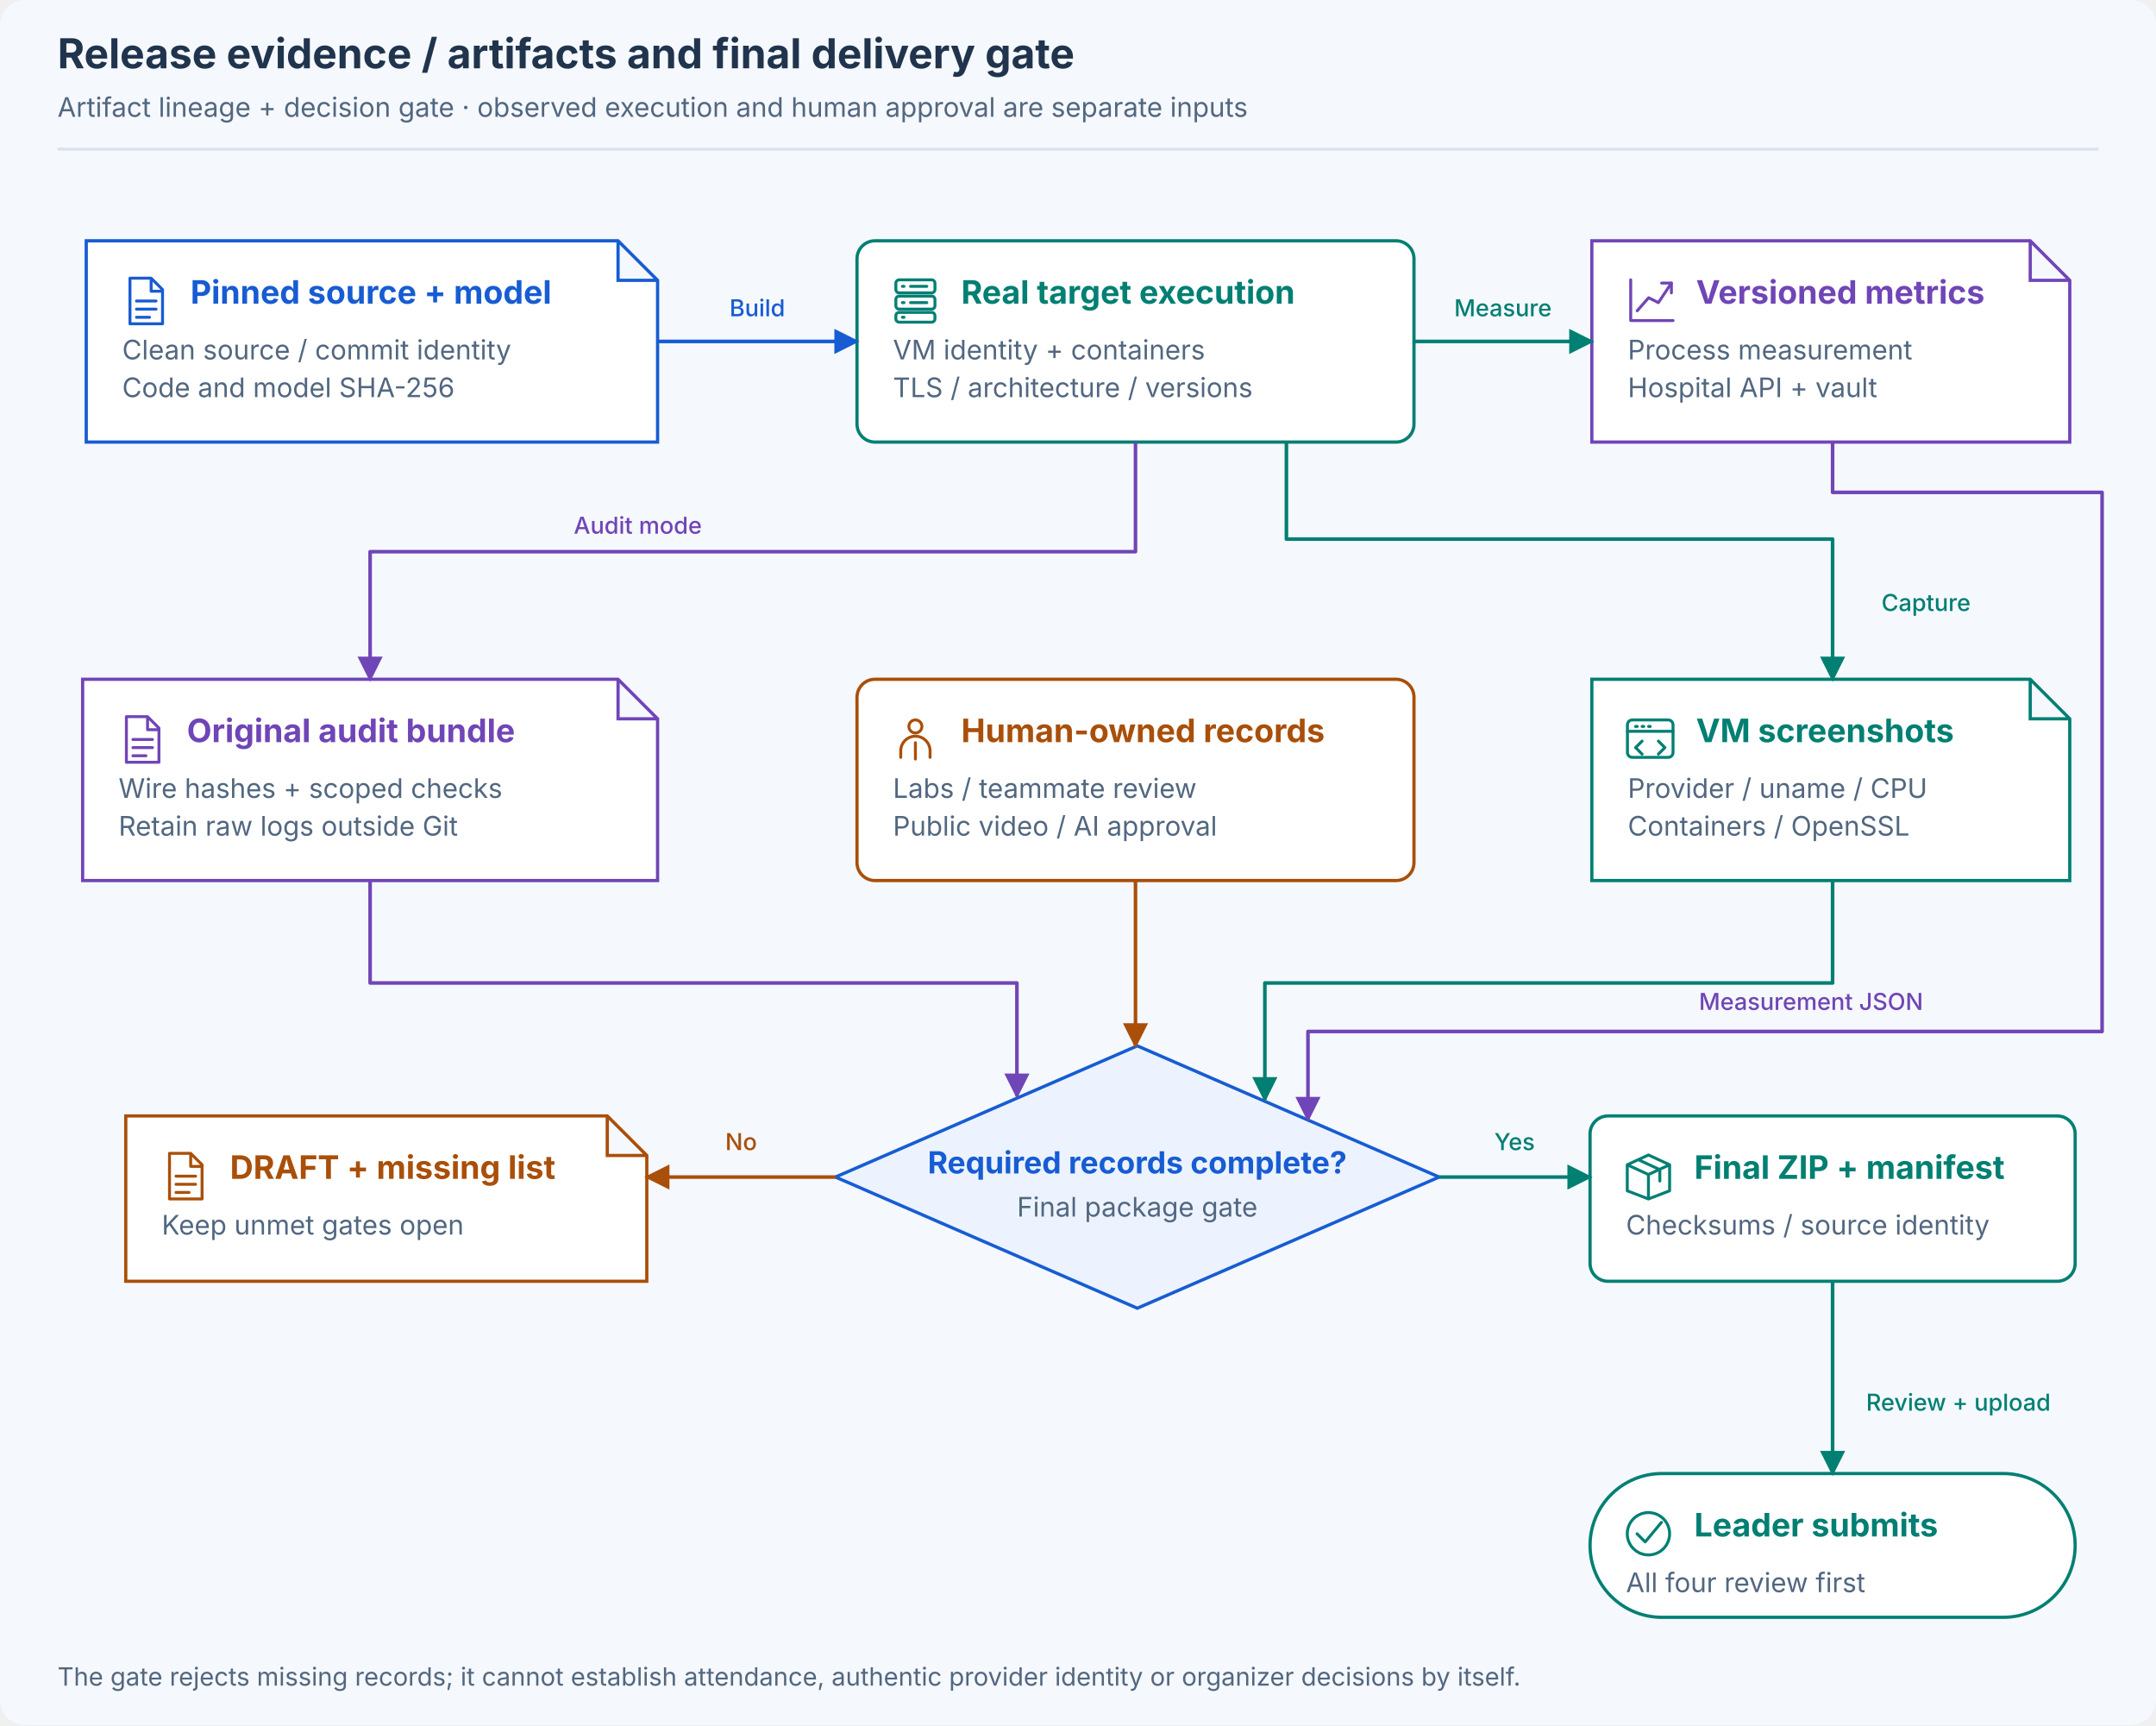
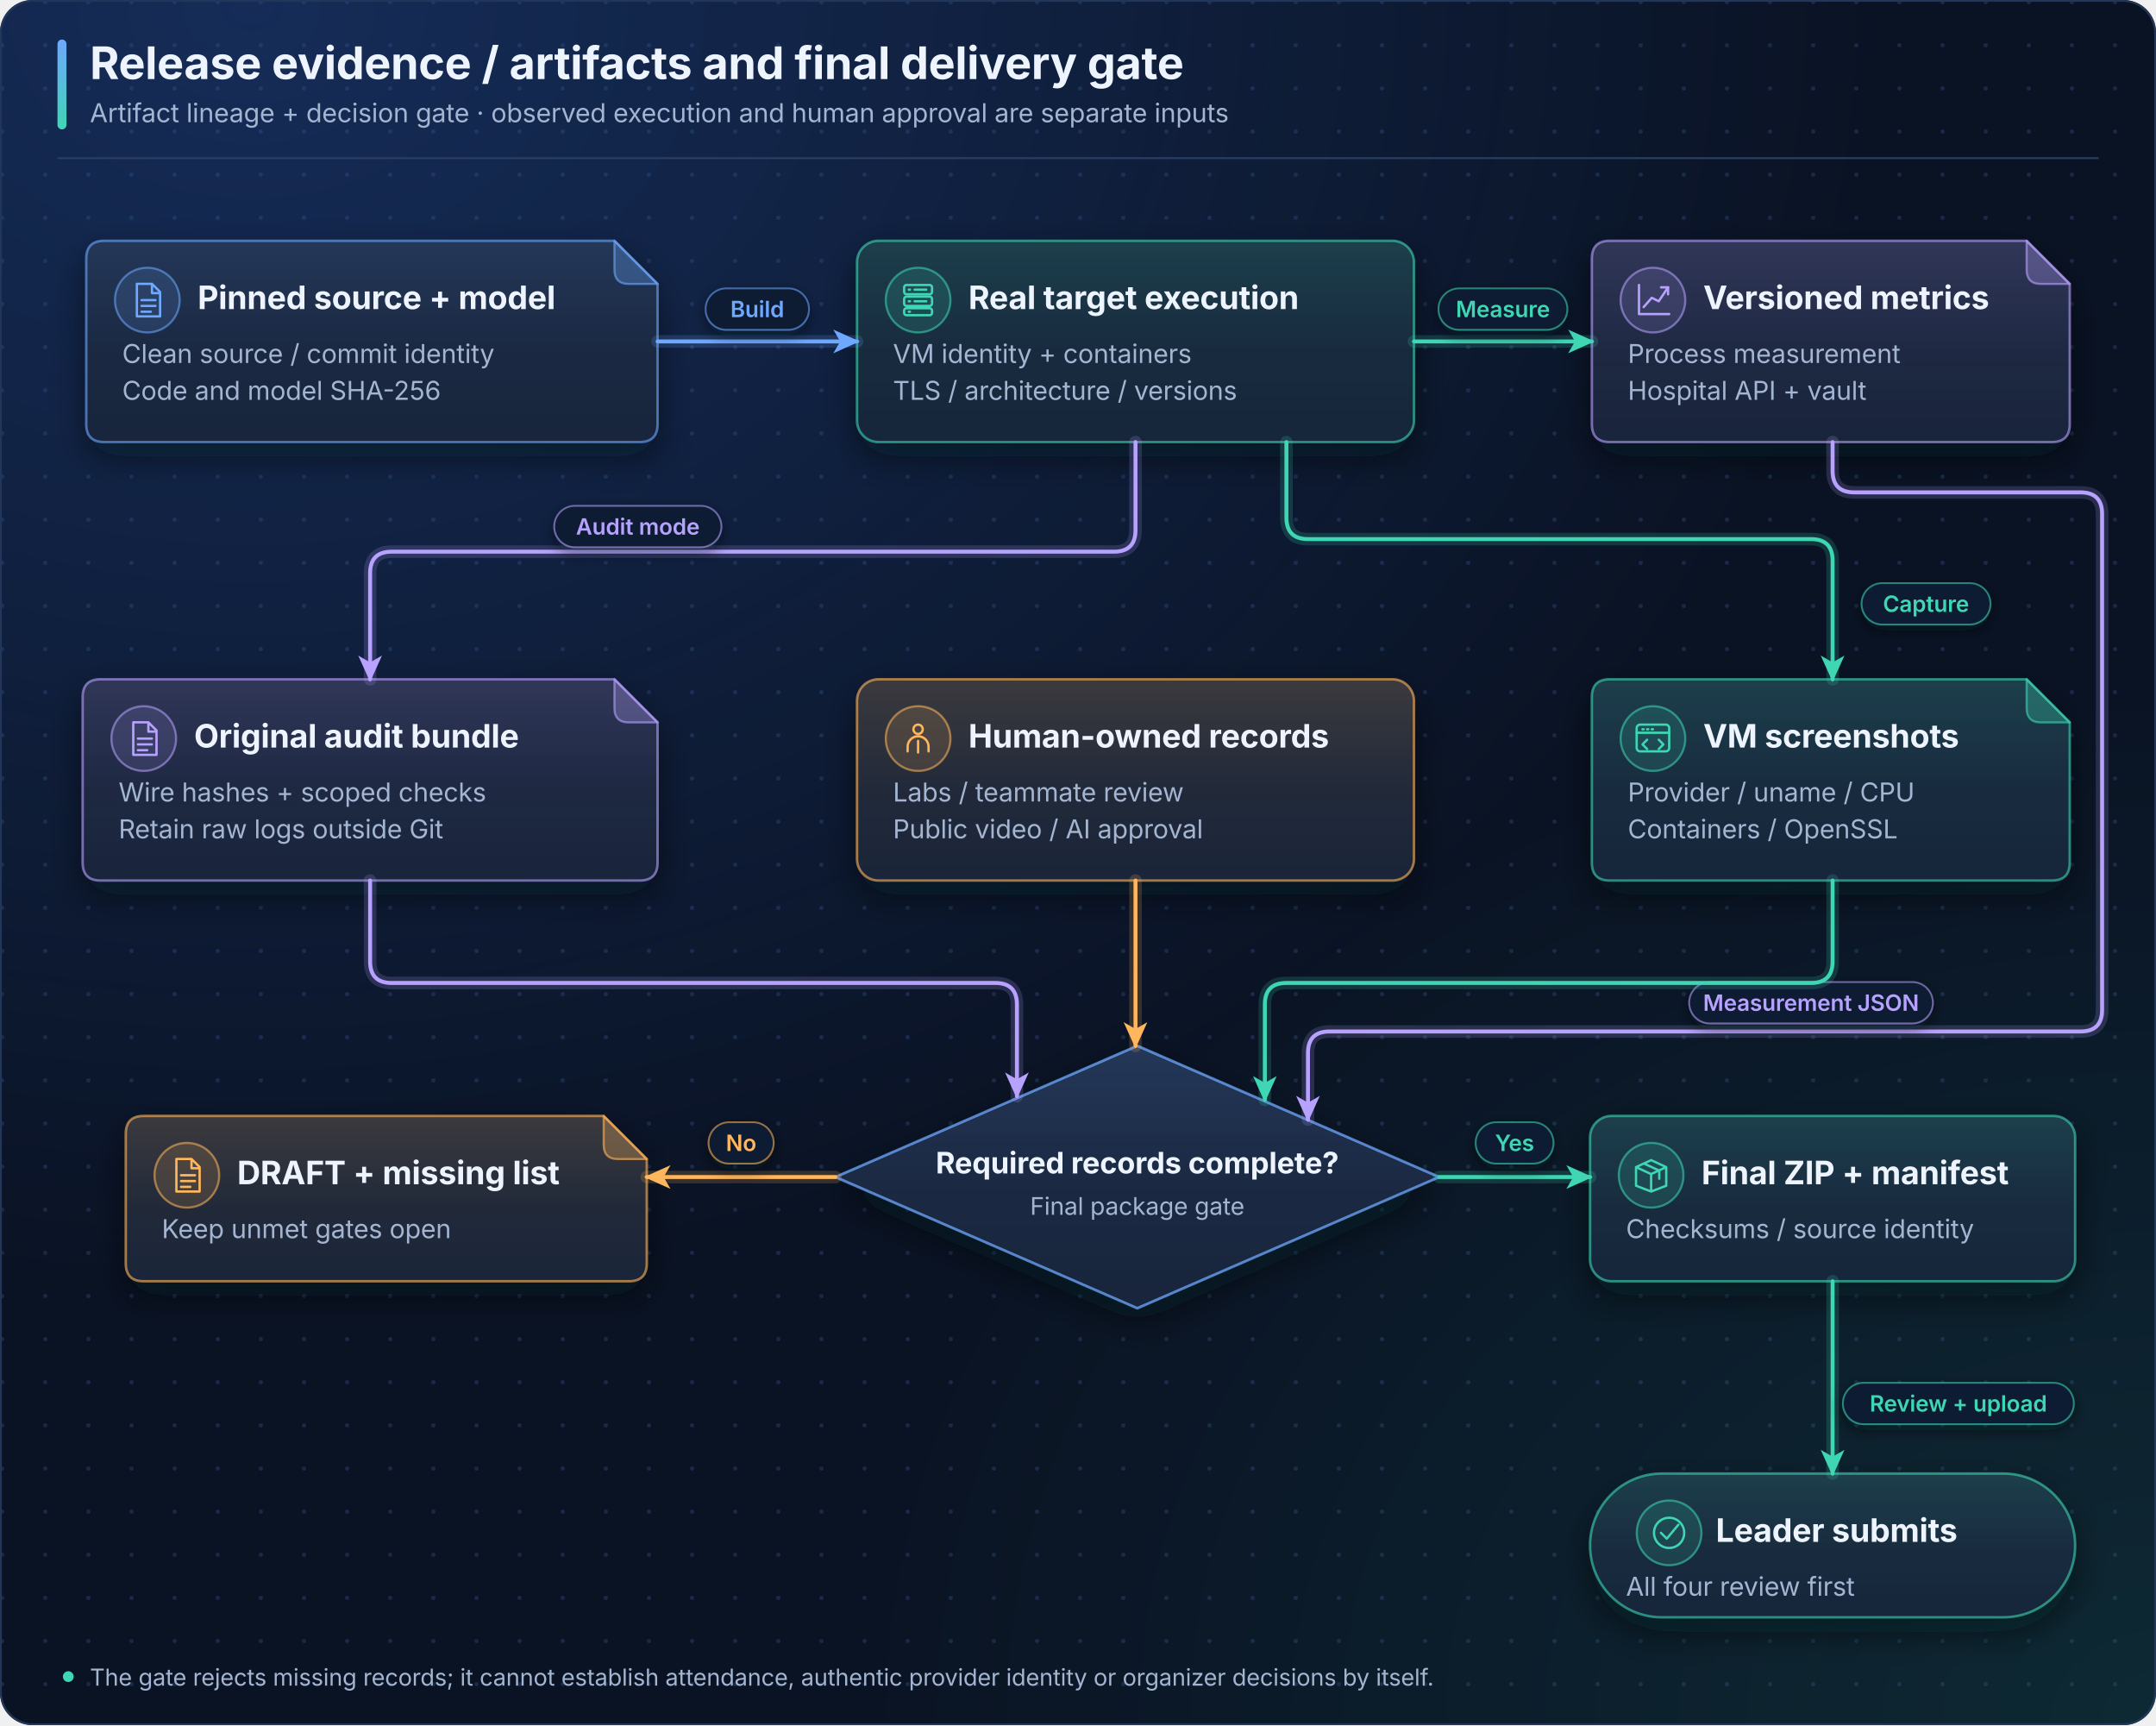
<svg xmlns="http://www.w3.org/2000/svg" viewBox="0 0 1200 960" role="img" aria-labelledby="title desc">
  <defs>
-     <marker id="a-blue" viewBox="0 0 10 10" refX="9" refY="5" markerWidth="7" markerHeight="7" orient="auto">
-       <path d="M0 0L10 5 0 10z" fill="#175cd3" />
-     </marker>
-     <marker id="a-teal" viewBox="0 0 10 10" refX="9" refY="5" markerWidth="7" markerHeight="7" orient="auto">
-       <path d="M0 0L10 5 0 10z" fill="#007f73" />
-     </marker>
-     <marker id="a-violet" viewBox="0 0 10 10" refX="9" refY="5" markerWidth="7" markerHeight="7" orient="auto">
-       <path d="M0 0L10 5 0 10z" fill="#7045b7" />
-     </marker>
-     <marker id="a-amber" viewBox="0 0 10 10" refX="9" refY="5" markerWidth="7" markerHeight="7" orient="auto">
-       <path d="M0 0L10 5 0 10z" fill="#a94f09" />
-     </marker>
-     <marker id="a-red" viewBox="0 0 10 10" refX="9" refY="5" markerWidth="7" markerHeight="7" orient="auto">
-       <path d="M0 0L10 5 0 10z" fill="#ba3544" />
-     </marker>
-     <marker id="a-ink" viewBox="0 0 10 10" refX="9" refY="5" markerWidth="7" markerHeight="7" orient="auto">
-       <path d="M0 0L10 5 0 10z" fill="#20344d" />
-     </marker>
+     <marker id="a-blue" viewBox="0 0 12 12" refX="10" refY="6" markerWidth="8" markerHeight="8" orient="auto-start-reverse">
+       <path d="M1 1.5L11 6 1 10.5 3.6 6z" fill="#6ea8ff" />
+     </marker>
+     <linearGradient id="t-blue" x1="0" y1="0" x2="0" y2="1">
+       <stop offset="0" stop-color="#6ea8ff" stop-opacity=".16" />
+       <stop offset=".55" stop-color="#6ea8ff" stop-opacity=".05" />
+       <stop offset="1" stop-color="#6ea8ff" stop-opacity=".02" />
+     </linearGradient>
+     <linearGradient id="e-blue" x1="0" y1="0" x2="1" y2="0">
+       <stop offset="0" stop-color="#6ea8ff" stop-opacity=".95" />
+       <stop offset="1" stop-color="#6ea8ff" stop-opacity=".55" />
+     </linearGradient>
+     <marker id="a-teal" viewBox="0 0 12 12" refX="10" refY="6" markerWidth="8" markerHeight="8" orient="auto-start-reverse">
+       <path d="M1 1.5L11 6 1 10.5 3.6 6z" fill="#3fd6b4" />
+     </marker>
+     <linearGradient id="t-teal" x1="0" y1="0" x2="0" y2="1">
+       <stop offset="0" stop-color="#3fd6b4" stop-opacity=".16" />
+       <stop offset=".55" stop-color="#3fd6b4" stop-opacity=".05" />
+       <stop offset="1" stop-color="#3fd6b4" stop-opacity=".02" />
+     </linearGradient>
+     <linearGradient id="e-teal" x1="0" y1="0" x2="1" y2="0">
+       <stop offset="0" stop-color="#3fd6b4" stop-opacity=".95" />
+       <stop offset="1" stop-color="#3fd6b4" stop-opacity=".55" />
+     </linearGradient>
+     <marker id="a-violet" viewBox="0 0 12 12" refX="10" refY="6" markerWidth="8" markerHeight="8" orient="auto-start-reverse">
+       <path d="M1 1.5L11 6 1 10.5 3.6 6z" fill="#b8a2ff" />
+     </marker>
+     <linearGradient id="t-violet" x1="0" y1="0" x2="0" y2="1">
+       <stop offset="0" stop-color="#b8a2ff" stop-opacity=".16" />
+       <stop offset=".55" stop-color="#b8a2ff" stop-opacity=".05" />
+       <stop offset="1" stop-color="#b8a2ff" stop-opacity=".02" />
+     </linearGradient>
+     <linearGradient id="e-violet" x1="0" y1="0" x2="1" y2="0">
+       <stop offset="0" stop-color="#b8a2ff" stop-opacity=".95" />
+       <stop offset="1" stop-color="#b8a2ff" stop-opacity=".55" />
+     </linearGradient>
+     <marker id="a-amber" viewBox="0 0 12 12" refX="10" refY="6" markerWidth="8" markerHeight="8" orient="auto-start-reverse">
+       <path d="M1 1.5L11 6 1 10.5 3.6 6z" fill="#ffb65c" />
+     </marker>
+     <linearGradient id="t-amber" x1="0" y1="0" x2="0" y2="1">
+       <stop offset="0" stop-color="#ffb65c" stop-opacity=".16" />
+       <stop offset=".55" stop-color="#ffb65c" stop-opacity=".05" />
+       <stop offset="1" stop-color="#ffb65c" stop-opacity=".02" />
+     </linearGradient>
+     <linearGradient id="e-amber" x1="0" y1="0" x2="1" y2="0">
+       <stop offset="0" stop-color="#ffb65c" stop-opacity=".95" />
+       <stop offset="1" stop-color="#ffb65c" stop-opacity=".55" />
+     </linearGradient>
+     <marker id="a-red" viewBox="0 0 12 12" refX="10" refY="6" markerWidth="8" markerHeight="8" orient="auto-start-reverse">
+       <path d="M1 1.5L11 6 1 10.5 3.6 6z" fill="#ff7088" />
+     </marker>
+     <linearGradient id="t-red" x1="0" y1="0" x2="0" y2="1">
+       <stop offset="0" stop-color="#ff7088" stop-opacity=".16" />
+       <stop offset=".55" stop-color="#ff7088" stop-opacity=".05" />
+       <stop offset="1" stop-color="#ff7088" stop-opacity=".02" />
+     </linearGradient>
+     <linearGradient id="e-red" x1="0" y1="0" x2="1" y2="0">
+       <stop offset="0" stop-color="#ff7088" stop-opacity=".95" />
+       <stop offset="1" stop-color="#ff7088" stop-opacity=".55" />
+     </linearGradient>
+     <marker id="a-ink" viewBox="0 0 12 12" refX="10" refY="6" markerWidth="8" markerHeight="8" orient="auto-start-reverse">
+       <path d="M1 1.5L11 6 1 10.5 3.6 6z" fill="#eef4fd" />
+     </marker>
+     <linearGradient id="t-ink" x1="0" y1="0" x2="0" y2="1">
+       <stop offset="0" stop-color="#eef4fd" stop-opacity=".16" />
+       <stop offset=".55" stop-color="#eef4fd" stop-opacity=".05" />
+       <stop offset="1" stop-color="#eef4fd" stop-opacity=".02" />
+     </linearGradient>
+     <linearGradient id="e-ink" x1="0" y1="0" x2="1" y2="0">
+       <stop offset="0" stop-color="#eef4fd" stop-opacity=".95" />
+       <stop offset="1" stop-color="#eef4fd" stop-opacity=".55" />
+     </linearGradient>
+     <filter id="sh" x="-20%" y="-20%" width="140%" height="160%">
+       <feDropShadow dx="0" dy="8" stdDeviation="10" flood-color="#000814" flood-opacity=".55" />
+     </filter>
+     <filter id="sh-s" x="-20%" y="-30%" width="140%" height="180%">
+       <feDropShadow dx="0" dy="3" stdDeviation="4" flood-color="#000814" flood-opacity=".5" />
+     </filter>
+     <pattern id="grid" width="24" height="24" patternUnits="userSpaceOnUse">
+       <circle cx="1.2" cy="1.2" r="1.2" fill="#1b2b49" />
+     </pattern>
+     <radialGradient id="glow" cx="12%" cy="0%" r="75%">
+       <stop offset="0" stop-color="#2a5bb8" stop-opacity=".35" />
+       <stop offset="1" stop-color="#2a5bb8" stop-opacity="0" />
+     </radialGradient>
+     <radialGradient id="glow2" cx="100%" cy="100%" r="60%">
+       <stop offset="0" stop-color="#1f8f7c" stop-opacity=".18" />
+       <stop offset="1" stop-color="#1f8f7c" stop-opacity="0" />
+     </radialGradient>
+     <linearGradient id="accent" x1="0" y1="0" x2="0" y2="1">
+       <stop offset="0" stop-color="#6ea8ff" />
+       <stop offset="1" stop-color="#3fd6b4" />
+     </linearGradient>
  </defs>
-   <rect width="1200" height="100%" rx="14" fill="#f5f8fc" />
-   <style>text{font-family:Inter,ui-sans-serif,system-ui,-apple-system,sans-serif} .mono{font-family:ui-monospace,SFMono-Regular,Consolas,monospace}</style>
-   <text x="32" y="38" font-size="23" fill="#20344d" text-anchor="start" font-weight="700">Release evidence / artifacts and final delivery gate</text>
-   <text x="32" y="65" font-size="15" fill="#526780" text-anchor="start" font-weight="400">Artifact lineage + decision gate · observed execution and human approval are separate inputs</text>
-   <path d="M32 83L1168 83" stroke="#d9e2ed" stroke-width="1.6" fill="none" />
-   <g class="node">
-     <path d="M48 134H344L366 156V246H48Z M344 134V156H366" fill="white" stroke="#175cd3" stroke-width="1.8" />
-     <g transform="translate(66 153) scale(0.90625)" fill="none" stroke="#175cd3" stroke-width="1.8" stroke-linecap="round" stroke-linejoin="round">
+   <style>text{font-family:Inter,"SF Pro Text",ui-sans-serif,system-ui,-apple-system,"Segoe UI",sans-serif;letter-spacing:-.005em} .mono{font-family:"JetBrains Mono",ui-monospace,SFMono-Regular,Consolas,monospace;letter-spacing:0} .caps{letter-spacing:.09em}</style>
+   <rect width="1200" height="960" rx="18" fill="#0a1324" />
+   <rect width="1200" height="960" rx="18" fill="url(#grid)" opacity=".9" />
+   <rect width="1200" height="960" rx="18" fill="url(#glow)" />
+   <rect width="1200" height="960" rx="18" fill="url(#glow2)" />
+   <rect x=".5" y=".5" width="1199" height="959" rx="18" fill="none" stroke="#22365a" />
+   <rect x="32" y="22" width="5" height="50" rx="2.5" fill="url(#accent)" />
+   <text x="50" y="44" font-size="25" fill="#eef4fd" text-anchor="start" font-weight="750">Release evidence / artifacts and final delivery gate</text>
+   <text x="50" y="68" font-size="14.5" fill="#a3b5d1" text-anchor="start" font-weight="400">Artifact lineage + decision gate · observed execution and human approval are separate inputs</text>
+   <path d="M32 88H1168" stroke="#2b3f63" stroke-width="1" />
+   <g class="node">
+     <path d="M48 144Q48 134 58 134H342L366 158V236Q366 246 356 246H58Q48 246 48 236Z" fill="#122039" filter="url(#sh)" />
+     <path d="M48 144Q48 134 58 134H342L366 158V236Q366 246 356 246H58Q48 246 48 236Z" fill="url(#t-blue)" stroke="#6ea8ff" stroke-opacity=".6" stroke-width="1.4" />
+     <path d="M342 134V150Q342 158 350 158H366Z" fill="#6ea8ff" fill-opacity=".28" stroke="#6ea8ff" stroke-opacity=".6" stroke-width="1.2" stroke-linejoin="round" />
+     <circle cx="82" cy="167" r="18" fill="#6ea8ff" fill-opacity=".14" stroke="#6ea8ff" stroke-opacity=".55" stroke-width="1.2" />
+     <g transform="translate(71.65 156.65) scale(0.646875)" fill="none" stroke="#6ea8ff" stroke-width="2" stroke-linecap="round" stroke-linejoin="round">
      <path d="M7 2h13l7 7v21H7zM20 2v8h7M11 16h12m-12 5h12m-12 5h8" />
    </g>
-     <text x="106" y="169" font-size="18" fill="#175cd3" text-anchor="start" font-weight="650">Pinned source + model</text>
-     <text x="68" y="200" font-size="15" fill="#526780" text-anchor="start" font-weight="400">Clean source / commit identity</text>
-     <text x="68" y="221" font-size="15" fill="#526780" text-anchor="start" font-weight="400">Code and model SHA-256</text>
-   </g>
-   <g class="node">
-     <rect x="477" y="134" width="310" height="112" rx="10" fill="white" stroke="#007f73" stroke-width="1.8" />
-     <g transform="translate(495 153) scale(0.90625)" fill="none" stroke="#007f73" stroke-width="1.8" stroke-linecap="round" stroke-linejoin="round">
+     <text x="110" y="172" font-size="18" fill="#eef4fd" text-anchor="start" font-weight="680">Pinned source + model</text>
+     <text x="68" y="202.0" font-size="14.5" fill="#a3b5d1" text-anchor="start" font-weight="400">Clean source / commit identity</text>
+     <text x="68" y="222.5" font-size="14.5" fill="#a3b5d1" text-anchor="start" font-weight="400">Code and model SHA-256</text>
+   </g>
+   <g class="node">
+     <rect x="477" y="134" width="310" height="112" rx="12" fill="#122039" filter="url(#sh)" />
+     <rect x="477" y="134" width="310" height="112" rx="12" fill="url(#t-teal)" stroke="#3fd6b4" stroke-opacity=".6" stroke-width="1.4" />
+     <path d="M489 135.2H775" stroke="url(#e-teal)" stroke-width="2.6" stroke-linecap="round" />
+     <circle cx="511" cy="167" r="18" fill="#3fd6b4" fill-opacity=".14" stroke="#3fd6b4" stroke-opacity=".55" stroke-width="1.2" />
+     <g transform="translate(500.65 156.65) scale(0.646875)" fill="none" stroke="#3fd6b4" stroke-width="2" stroke-linecap="round" stroke-linejoin="round">
      <rect x="4" y="3" width="24" height="8" rx="2" />
      <rect x="4" y="13" width="24" height="8" rx="2" />
      <rect x="4" y="23" width="24" height="6" rx="2" />
      <path d="M8 7h1m4 0h10M8 17h1m4 0h10M8 26h1" />
    </g>
-     <text x="535" y="169" font-size="18" fill="#007f73" text-anchor="start" font-weight="650">Real target execution</text>
-     <text x="497" y="200" font-size="15" fill="#526780" text-anchor="start" font-weight="400">VM identity + containers</text>
-     <text x="497" y="221" font-size="15" fill="#526780" text-anchor="start" font-weight="400">TLS / architecture / versions</text>
-   </g>
-   <g class="node">
-     <path d="M886 134H1130L1152 156V246H886Z M1130 134V156H1152" fill="white" stroke="#7045b7" stroke-width="1.8" />
-     <g transform="translate(904 153) scale(0.90625)" fill="none" stroke="#7045b7" stroke-width="1.8" stroke-linecap="round" stroke-linejoin="round">
+     <text x="539" y="172" font-size="18" fill="#eef4fd" text-anchor="start" font-weight="680">Real target execution</text>
+     <text x="497" y="202.0" font-size="14.5" fill="#a3b5d1" text-anchor="start" font-weight="400">VM identity + containers</text>
+     <text x="497" y="222.5" font-size="14.5" fill="#a3b5d1" text-anchor="start" font-weight="400">TLS / architecture / versions</text>
+   </g>
+   <g class="node">
+     <path d="M886 144Q886 134 896 134H1128L1152 158V236Q1152 246 1142 246H896Q886 246 886 236Z" fill="#122039" filter="url(#sh)" />
+     <path d="M886 144Q886 134 896 134H1128L1152 158V236Q1152 246 1142 246H896Q886 246 886 236Z" fill="url(#t-violet)" stroke="#b8a2ff" stroke-opacity=".6" stroke-width="1.4" />
+     <path d="M1128 134V150Q1128 158 1136 158H1152Z" fill="#b8a2ff" fill-opacity=".28" stroke="#b8a2ff" stroke-opacity=".6" stroke-width="1.2" stroke-linejoin="round" />
+     <circle cx="920" cy="167" r="18" fill="#b8a2ff" fill-opacity=".14" stroke="#b8a2ff" stroke-opacity=".55" stroke-width="1.2" />
+     <g transform="translate(909.65 156.65) scale(0.646875)" fill="none" stroke="#b8a2ff" stroke-width="2" stroke-linecap="round" stroke-linejoin="round">
      <path d="M4 3v25h26M8 22l7-8 6 3 8-12" />
      <path d="M23 5h6v6" />
    </g>
-     <text x="944" y="169" font-size="18" fill="#7045b7" text-anchor="start" font-weight="650">Versioned metrics</text>
-     <text x="906" y="200" font-size="15" fill="#526780" text-anchor="start" font-weight="400">Process measurement</text>
-     <text x="906" y="221" font-size="15" fill="#526780" text-anchor="start" font-weight="400">Hospital API + vault</text>
-   </g>
-   <g class="node">
-     <path d="M46 378H344L366 400V490H46Z M344 378V400H366" fill="white" stroke="#7045b7" stroke-width="1.8" />
-     <g transform="translate(64 397) scale(0.90625)" fill="none" stroke="#7045b7" stroke-width="1.8" stroke-linecap="round" stroke-linejoin="round">
+     <text x="948" y="172" font-size="18" fill="#eef4fd" text-anchor="start" font-weight="680">Versioned metrics</text>
+     <text x="906" y="202.0" font-size="14.5" fill="#a3b5d1" text-anchor="start" font-weight="400">Process measurement</text>
+     <text x="906" y="222.5" font-size="14.5" fill="#a3b5d1" text-anchor="start" font-weight="400">Hospital API + vault</text>
+   </g>
+   <g class="node">
+     <path d="M46 388Q46 378 56 378H342L366 402V480Q366 490 356 490H56Q46 490 46 480Z" fill="#122039" filter="url(#sh)" />
+     <path d="M46 388Q46 378 56 378H342L366 402V480Q366 490 356 490H56Q46 490 46 480Z" fill="url(#t-violet)" stroke="#b8a2ff" stroke-opacity=".6" stroke-width="1.4" />
+     <path d="M342 378V394Q342 402 350 402H366Z" fill="#b8a2ff" fill-opacity=".28" stroke="#b8a2ff" stroke-opacity=".6" stroke-width="1.2" stroke-linejoin="round" />
+     <circle cx="80" cy="411" r="18" fill="#b8a2ff" fill-opacity=".14" stroke="#b8a2ff" stroke-opacity=".55" stroke-width="1.2" />
+     <g transform="translate(69.65 400.65) scale(0.646875)" fill="none" stroke="#b8a2ff" stroke-width="2" stroke-linecap="round" stroke-linejoin="round">
      <path d="M7 2h13l7 7v21H7zM20 2v8h7M11 16h12m-12 5h12m-12 5h8" />
    </g>
-     <text x="104" y="413" font-size="18" fill="#7045b7" text-anchor="start" font-weight="650">Original audit bundle</text>
-     <text x="66" y="444" font-size="15" fill="#526780" text-anchor="start" font-weight="400">Wire hashes + scoped checks</text>
-     <text x="66" y="465" font-size="15" fill="#526780" text-anchor="start" font-weight="400">Retain raw logs outside Git</text>
-   </g>
-   <g class="node">
-     <rect x="477" y="378" width="310" height="112" rx="10" fill="white" stroke="#a94f09" stroke-width="1.8" />
-     <g transform="translate(495 397) scale(0.90625)" fill="none" stroke="#a94f09" stroke-width="1.8" stroke-linecap="round" stroke-linejoin="round">
+     <text x="108" y="416" font-size="18" fill="#eef4fd" text-anchor="start" font-weight="680">Original audit bundle</text>
+     <text x="66" y="446.0" font-size="14.5" fill="#a3b5d1" text-anchor="start" font-weight="400">Wire hashes + scoped checks</text>
+     <text x="66" y="466.5" font-size="14.5" fill="#a3b5d1" text-anchor="start" font-weight="400">Retain raw logs outside Git</text>
+   </g>
+   <g class="node">
+     <rect x="477" y="378" width="310" height="112" rx="12" fill="#122039" filter="url(#sh)" />
+     <rect x="477" y="378" width="310" height="112" rx="12" fill="url(#t-amber)" stroke="#ffb65c" stroke-opacity=".6" stroke-width="1.4" />
+     <path d="M489 379.2H775" stroke="url(#e-amber)" stroke-width="2.6" stroke-linecap="round" />
+     <circle cx="511" cy="411" r="18" fill="#ffb65c" fill-opacity=".14" stroke="#ffb65c" stroke-opacity=".55" stroke-width="1.2" />
+     <g transform="translate(500.65 400.65) scale(0.646875)" fill="none" stroke="#ffb65c" stroke-width="2" stroke-linecap="round" stroke-linejoin="round">
      <circle cx="16" cy="8" r="4" />
      <path d="M7 27v-4a9 9 0 0 1 18 0v4M16 18v10" />
    </g>
-     <text x="535" y="413" font-size="18" fill="#a94f09" text-anchor="start" font-weight="650">Human-owned records</text>
-     <text x="497" y="444" font-size="15" fill="#526780" text-anchor="start" font-weight="400">Labs / teammate review</text>
-     <text x="497" y="465" font-size="15" fill="#526780" text-anchor="start" font-weight="400">Public video / AI approval</text>
-   </g>
-   <g class="node">
-     <path d="M886 378H1130L1152 400V490H886Z M1130 378V400H1152" fill="white" stroke="#007f73" stroke-width="1.8" />
-     <g transform="translate(904 397) scale(0.90625)" fill="none" stroke="#007f73" stroke-width="1.8" stroke-linecap="round" stroke-linejoin="round">
+     <text x="539" y="416" font-size="18" fill="#eef4fd" text-anchor="start" font-weight="680">Human-owned records</text>
+     <text x="497" y="446.0" font-size="14.5" fill="#a3b5d1" text-anchor="start" font-weight="400">Labs / teammate review</text>
+     <text x="497" y="466.5" font-size="14.5" fill="#a3b5d1" text-anchor="start" font-weight="400">Public video / AI approval</text>
+   </g>
+   <g class="node">
+     <path d="M886 388Q886 378 896 378H1128L1152 402V480Q1152 490 1142 490H896Q886 490 886 480Z" fill="#122039" filter="url(#sh)" />
+     <path d="M886 388Q886 378 896 378H1128L1152 402V480Q1152 490 1142 490H896Q886 490 886 480Z" fill="url(#t-teal)" stroke="#3fd6b4" stroke-opacity=".6" stroke-width="1.4" />
+     <path d="M1128 378V394Q1128 402 1136 402H1152Z" fill="#3fd6b4" fill-opacity=".28" stroke="#3fd6b4" stroke-opacity=".6" stroke-width="1.2" stroke-linejoin="round" />
+     <circle cx="920" cy="411" r="18" fill="#3fd6b4" fill-opacity=".14" stroke="#3fd6b4" stroke-opacity=".55" stroke-width="1.2" />
+     <g transform="translate(909.65 400.65) scale(0.646875)" fill="none" stroke="#3fd6b4" stroke-width="2" stroke-linecap="round" stroke-linejoin="round">
      <rect x="2" y="4" width="28" height="23" rx="3" />
      <path d="M2 11h28M7 8h1m3 0h1m3 0h1M11 17l-4 4 4 4m10-8 4 4-4 4" />
    </g>
-     <text x="944" y="413" font-size="18" fill="#007f73" text-anchor="start" font-weight="650">VM screenshots</text>
-     <text x="906" y="444" font-size="15" fill="#526780" text-anchor="start" font-weight="400">Provider / uname / CPU</text>
-     <text x="906" y="465" font-size="15" fill="#526780" text-anchor="start" font-weight="400">Containers / OpenSSL</text>
-   </g>
-   <g class="node">
-     <path d="M633 582.0L801.0 655 633 728.0 465.0 655Z" fill="#ecf3ff" stroke="#175cd3" stroke-width="1.8" />
-     <text x="633" y="653" font-size="17" fill="#175cd3" text-anchor="middle" font-weight="650">Required records complete?</text>
-     <text x="633" y="677" font-size="15" fill="#526780" text-anchor="middle" font-weight="400">Final package gate</text>
-   </g>
-   <g class="node">
-     <path d="M70 621H338L360 643V713H70Z M338 621V643H360" fill="white" stroke="#a94f09" stroke-width="1.8" />
-     <g transform="translate(88 640) scale(0.90625)" fill="none" stroke="#a94f09" stroke-width="1.8" stroke-linecap="round" stroke-linejoin="round">
+     <text x="948" y="416" font-size="18" fill="#eef4fd" text-anchor="start" font-weight="680">VM screenshots</text>
+     <text x="906" y="446.0" font-size="14.5" fill="#a3b5d1" text-anchor="start" font-weight="400">Provider / uname / CPU</text>
+     <text x="906" y="466.5" font-size="14.5" fill="#a3b5d1" text-anchor="start" font-weight="400">Containers / OpenSSL</text>
+   </g>
+   <g class="node">
+     <path d="M633 582.0L801.0 655 633 728.0 465.0 655Z" fill="#122039" filter="url(#sh)" stroke-linejoin="round" />
+     <path d="M633 582.0L801.0 655 633 728.0 465.0 655Z" fill="url(#t-blue)" stroke="#6ea8ff" stroke-opacity=".75" stroke-width="1.5" stroke-linejoin="round" />
+     <text x="633" y="653" font-size="16.5" fill="#eef4fd" text-anchor="middle" font-weight="700">Required records complete?</text>
+     <text x="633" y="676" font-size="13.5" fill="#a3b5d1" text-anchor="middle" font-weight="400">Final package gate</text>
+   </g>
+   <g class="node">
+     <path d="M70 631Q70 621 80 621H336L360 645V703Q360 713 350 713H80Q70 713 70 703Z" fill="#122039" filter="url(#sh)" />
+     <path d="M70 631Q70 621 80 621H336L360 645V703Q360 713 350 713H80Q70 713 70 703Z" fill="url(#t-amber)" stroke="#ffb65c" stroke-opacity=".6" stroke-width="1.4" />
+     <path d="M336 621V637Q336 645 344 645H360Z" fill="#ffb65c" fill-opacity=".28" stroke="#ffb65c" stroke-opacity=".6" stroke-width="1.2" stroke-linejoin="round" />
+     <circle cx="104" cy="654" r="18" fill="#ffb65c" fill-opacity=".14" stroke="#ffb65c" stroke-opacity=".55" stroke-width="1.2" />
+     <g transform="translate(93.65 643.65) scale(0.646875)" fill="none" stroke="#ffb65c" stroke-width="2" stroke-linecap="round" stroke-linejoin="round">
      <path d="M7 2h13l7 7v21H7zM20 2v8h7M11 16h12m-12 5h12m-12 5h8" />
    </g>
-     <text x="128" y="656" font-size="18" fill="#a94f09" text-anchor="start" font-weight="650">DRAFT + missing list</text>
-     <text x="90" y="687" font-size="15" fill="#526780" text-anchor="start" font-weight="400">Keep unmet gates open</text>
-   </g>
-   <g class="node">
-     <rect x="885" y="621" width="270" height="92" rx="10" fill="white" stroke="#007f73" stroke-width="1.8" />
-     <g transform="translate(903 640) scale(0.90625)" fill="none" stroke="#007f73" stroke-width="1.8" stroke-linecap="round" stroke-linejoin="round">
+     <text x="132" y="659" font-size="18" fill="#eef4fd" text-anchor="start" font-weight="680">DRAFT + missing list</text>
+     <text x="90" y="689.0" font-size="14.5" fill="#a3b5d1" text-anchor="start" font-weight="400">Keep unmet gates open</text>
+   </g>
+   <g class="node">
+     <rect x="885" y="621" width="270" height="92" rx="12" fill="#122039" filter="url(#sh)" />
+     <rect x="885" y="621" width="270" height="92" rx="12" fill="url(#t-teal)" stroke="#3fd6b4" stroke-opacity=".6" stroke-width="1.4" />
+     <path d="M897 622.2H1143" stroke="url(#e-teal)" stroke-width="2.6" stroke-linecap="round" />
+     <circle cx="919" cy="654" r="18" fill="#3fd6b4" fill-opacity=".14" stroke="#3fd6b4" stroke-opacity=".55" stroke-width="1.2" />
+     <g transform="translate(908.65 643.65) scale(0.646875)" fill="none" stroke="#3fd6b4" stroke-width="2" stroke-linecap="round" stroke-linejoin="round">
      <path d="M3 9l13-6 13 6v16l-13 5-13-5zM3 9l13 6 13-6M16 15v15M10 6l13 6v7" />
    </g>
-     <text x="943" y="656" font-size="18" fill="#007f73" text-anchor="start" font-weight="650">Final ZIP + manifest</text>
-     <text x="905" y="687" font-size="15" fill="#526780" text-anchor="start" font-weight="400">Checksums / source identity</text>
-   </g>
-   <g class="node">
-     <rect x="885" y="820" width="270" height="80" rx="40.0" fill="white" stroke="#007f73" stroke-width="1.8" />
-     <g transform="translate(903 839) scale(0.90625)" fill="none" stroke="#007f73" stroke-width="1.8" stroke-linecap="round" stroke-linejoin="round">
+     <text x="947" y="659" font-size="18" fill="#eef4fd" text-anchor="start" font-weight="680">Final ZIP + manifest</text>
+     <text x="905" y="689.0" font-size="14.5" fill="#a3b5d1" text-anchor="start" font-weight="400">Checksums / source identity</text>
+   </g>
+   <g class="node">
+     <rect x="885" y="820" width="270" height="80" rx="40.0" fill="#122039" filter="url(#sh)" />
+     <rect x="885" y="820" width="270" height="80" rx="40.0" fill="url(#t-teal)" stroke="#3fd6b4" stroke-opacity=".6" stroke-width="1.4" />
+     <circle cx="929.0" cy="853" r="18" fill="#3fd6b4" fill-opacity=".14" stroke="#3fd6b4" stroke-opacity=".55" stroke-width="1.2" />
+     <g transform="translate(918.65 842.65) scale(0.646875)" fill="none" stroke="#3fd6b4" stroke-width="2" stroke-linecap="round" stroke-linejoin="round">
      <circle cx="16" cy="16" r="13" />
      <path d="M9 16l5 5 10-12" />
    </g>
-     <text x="943" y="855" font-size="18" fill="#007f73" text-anchor="start" font-weight="650">Leader submits</text>
-     <text x="905" y="886" font-size="15" fill="#526780" text-anchor="start" font-weight="400">All four review first</text>
-   </g>
-   <path d="M366 190 L477 190" fill="none" stroke="#175cd3" stroke-width="2" stroke-linejoin="round" marker-end="url(#a-blue)" />
-   <rect x="395.25" y="161" width="52.5" height="22" rx="4" fill="#f5f8fc" />
-   <text x="421.5" y="176" font-size="13" fill="#175cd3" text-anchor="middle" font-weight="550">Build</text>
-   <path d="M787 190 L886 190" fill="none" stroke="#007f73" stroke-width="2" stroke-linejoin="round" marker-end="url(#a-teal)" />
-   <rect x="802.95" y="161" width="67.1" height="22" rx="4" fill="#f5f8fc" />
-   <text x="836.5" y="176" font-size="13" fill="#007f73" text-anchor="middle" font-weight="550">Measure</text>
-   <path d="M632 246 L632 307 L206 307 L206 378" fill="none" stroke="#7045b7" stroke-width="2" stroke-linejoin="round" marker-end="url(#a-violet)" />
-   <rect x="310.5" y="282" width="89.0" height="22" rx="4" fill="#f5f8fc" />
-   <text x="355" y="297" font-size="13" fill="#7045b7" text-anchor="middle" font-weight="550">Audit mode</text>
-   <path d="M716 246 L716 300 L1020 300 L1020 378" fill="none" stroke="#007f73" stroke-width="2" stroke-linejoin="round" marker-end="url(#a-teal)" />
-   <rect x="1038.45" y="325" width="67.1" height="22" rx="4" fill="#f5f8fc" />
-   <text x="1072" y="340" font-size="13" fill="#007f73" text-anchor="middle" font-weight="550">Capture</text>
-   <path d="M1020 246 L1020 274 L1170 274 L1170 574 L728 574 L728 623" fill="none" stroke="#7045b7" stroke-width="2" stroke-linejoin="round" marker-end="url(#a-violet)" />
-   <rect x="941.6" y="547" width="132.8" height="22" rx="4" fill="#f5f8fc" />
-   <text x="1008" y="562" font-size="13" fill="#7045b7" text-anchor="middle" font-weight="550">Measurement JSON</text>
-   <path d="M206 490 L206 547 L566 547 L566 610" fill="none" stroke="#7045b7" stroke-width="2" stroke-linejoin="round" marker-end="url(#a-violet)" />
-   <path d="M632 490 L632 582" fill="none" stroke="#a94f09" stroke-width="2" stroke-linejoin="round" marker-end="url(#a-amber)" />
-   <path d="M1020 490 L1020 547 L704 547 L704 612" fill="none" stroke="#007f73" stroke-width="2" stroke-linejoin="round" marker-end="url(#a-teal)" />
-   <path d="M465 655 L360 655" fill="none" stroke="#a94f09" stroke-width="2" stroke-linejoin="round" marker-end="url(#a-amber)" />
-   <rect x="397.2" y="625" width="30.6" height="22" rx="4" fill="#f5f8fc" />
-   <text x="412.5" y="640" font-size="13" fill="#a94f09" text-anchor="middle" font-weight="550">No</text>
-   <path d="M801 655 L885 655" fill="none" stroke="#007f73" stroke-width="2" stroke-linejoin="round" marker-end="url(#a-teal)" />
-   <rect x="824.05" y="625" width="37.9" height="22" rx="4" fill="#f5f8fc" />
-   <text x="843.0" y="640" font-size="13" fill="#007f73" text-anchor="middle" font-weight="550">Yes</text>
-   <path d="M1020 713 L1020 820" fill="none" stroke="#007f73" stroke-width="2" stroke-linejoin="round" marker-end="url(#a-teal)" />
-   <rect x="1027.25" y="770" width="125.5" height="22" rx="4" fill="#f5f8fc" />
-   <text x="1090" y="785" font-size="13" fill="#007f73" text-anchor="middle" font-weight="550">Review + upload</text>
-   <text x="32" y="938" font-size="14" fill="#526780" text-anchor="start" font-weight="400">The gate rejects missing records; it cannot establish attendance, authentic provider identity or organizer decisions by itself.</text>
+     <text x="955.0" y="858" font-size="18" fill="#eef4fd" text-anchor="start" font-weight="680">Leader submits</text>
+     <text x="905" y="888.0" font-size="14.5" fill="#a3b5d1" text-anchor="start" font-weight="400">All four review first</text>
+   </g>
+   <path d="M366 190 L477 190" fill="none" stroke="#6ea8ff" stroke-opacity=".18" stroke-width="7" stroke-linecap="round" stroke-linejoin="round" />
+   <path d="M366 190 L477 190" fill="none" stroke="#6ea8ff" stroke-width="2.2" stroke-linecap="round" stroke-linejoin="round" marker-end="url(#a-blue)" />
+   <rect x="392.75" y="160.5" width="57.5" height="23" rx="11.5" fill="#0d1a31" stroke="#6ea8ff" stroke-opacity=".55" filter="url(#sh-s)" />
+   <text x="421.5" y="176.5" font-size="12.5" fill="#6ea8ff" text-anchor="middle" font-weight="620">Build</text>
+   <path d="M787 190 L886 190" fill="none" stroke="#3fd6b4" stroke-opacity=".18" stroke-width="7" stroke-linecap="round" stroke-linejoin="round" />
+   <path d="M787 190 L886 190" fill="none" stroke="#3fd6b4" stroke-width="2.2" stroke-linecap="round" stroke-linejoin="round" marker-end="url(#a-teal)" />
+   <rect x="800.65" y="160.5" width="71.7" height="23" rx="11.5" fill="#0d1a31" stroke="#3fd6b4" stroke-opacity=".55" filter="url(#sh-s)" />
+   <text x="836.5" y="176.5" font-size="12.5" fill="#3fd6b4" text-anchor="middle" font-weight="620">Measure</text>
+   <path d="M632 246 L632 295 Q632 307 620 307 L218 307 Q206 307 206 319 L206 378" fill="none" stroke="#b8a2ff" stroke-opacity=".18" stroke-width="7" stroke-linecap="round" stroke-linejoin="round" />
+   <path d="M632 246 L632 295 Q632 307 620 307 L218 307 Q206 307 206 319 L206 378" fill="none" stroke="#b8a2ff" stroke-width="2.2" stroke-linecap="round" stroke-linejoin="round" marker-end="url(#a-violet)" />
+   <rect x="308.5" y="281.5" width="93.0" height="23" rx="11.5" fill="#0d1a31" stroke="#b8a2ff" stroke-opacity=".55" filter="url(#sh-s)" />
+   <text x="355" y="297.5" font-size="12.5" fill="#b8a2ff" text-anchor="middle" font-weight="620">Audit mode</text>
+   <path d="M716 246 L716 288 Q716 300 728 300 L1008 300 Q1020 300 1020 312 L1020 378" fill="none" stroke="#3fd6b4" stroke-opacity=".18" stroke-width="7" stroke-linecap="round" stroke-linejoin="round" />
+   <path d="M716 246 L716 288 Q716 300 728 300 L1008 300 Q1020 300 1020 312 L1020 378" fill="none" stroke="#3fd6b4" stroke-width="2.2" stroke-linecap="round" stroke-linejoin="round" marker-end="url(#a-teal)" />
+   <rect x="1036.15" y="324.5" width="71.7" height="23" rx="11.5" fill="#0d1a31" stroke="#3fd6b4" stroke-opacity=".55" filter="url(#sh-s)" />
+   <text x="1072" y="340.5" font-size="12.5" fill="#3fd6b4" text-anchor="middle" font-weight="620">Capture</text>
+   <path d="M1020 246 L1020 262 Q1020 274 1032 274 L1158 274 Q1170 274 1170 286 L1170 562 Q1170 574 1158 574 L740 574 Q728 574 728 586 L728 623" fill="none" stroke="#b8a2ff" stroke-opacity=".18" stroke-width="7" stroke-linecap="round" stroke-linejoin="round" />
+   <path d="M1020 246 L1020 262 Q1020 274 1032 274 L1158 274 Q1170 274 1170 286 L1170 562 Q1170 574 1158 574 L740 574 Q728 574 728 586 L728 623" fill="none" stroke="#b8a2ff" stroke-width="2.2" stroke-linecap="round" stroke-linejoin="round" marker-end="url(#a-violet)" />
+   <rect x="940.2" y="546.5" width="135.6" height="23" rx="11.5" fill="#0d1a31" stroke="#b8a2ff" stroke-opacity=".55" filter="url(#sh-s)" />
+   <text x="1008" y="562.5" font-size="12.5" fill="#b8a2ff" text-anchor="middle" font-weight="620">Measurement JSON</text>
+   <path d="M206 490 L206 535 Q206 547 218 547 L554 547 Q566 547 566 559 L566 610" fill="none" stroke="#b8a2ff" stroke-opacity=".18" stroke-width="7" stroke-linecap="round" stroke-linejoin="round" />
+   <path d="M206 490 L206 535 Q206 547 218 547 L554 547 Q566 547 566 559 L566 610" fill="none" stroke="#b8a2ff" stroke-width="2.2" stroke-linecap="round" stroke-linejoin="round" marker-end="url(#a-violet)" />
+   <path d="M632 490 L632 582" fill="none" stroke="#ffb65c" stroke-opacity=".18" stroke-width="7" stroke-linecap="round" stroke-linejoin="round" />
+   <path d="M632 490 L632 582" fill="none" stroke="#ffb65c" stroke-width="2.2" stroke-linecap="round" stroke-linejoin="round" marker-end="url(#a-amber)" />
+   <path d="M1020 490 L1020 535 Q1020 547 1008 547 L716 547 Q704 547 704 559 L704 612" fill="none" stroke="#3fd6b4" stroke-opacity=".18" stroke-width="7" stroke-linecap="round" stroke-linejoin="round" />
+   <path d="M1020 490 L1020 535 Q1020 547 1008 547 L716 547 Q704 547 704 559 L704 612" fill="none" stroke="#3fd6b4" stroke-width="2.2" stroke-linecap="round" stroke-linejoin="round" marker-end="url(#a-teal)" />
+   <path d="M465 655 L360 655" fill="none" stroke="#ffb65c" stroke-opacity=".18" stroke-width="7" stroke-linecap="round" stroke-linejoin="round" />
+   <path d="M465 655 L360 655" fill="none" stroke="#ffb65c" stroke-width="2.2" stroke-linecap="round" stroke-linejoin="round" marker-end="url(#a-amber)" />
+   <rect x="394.4" y="624.5" width="36.2" height="23" rx="11.5" fill="#0d1a31" stroke="#ffb65c" stroke-opacity=".55" filter="url(#sh-s)" />
+   <text x="412.5" y="640.5" font-size="12.5" fill="#ffb65c" text-anchor="middle" font-weight="620">No</text>
+   <path d="M801 655 L885 655" fill="none" stroke="#3fd6b4" stroke-opacity=".18" stroke-width="7" stroke-linecap="round" stroke-linejoin="round" />
+   <path d="M801 655 L885 655" fill="none" stroke="#3fd6b4" stroke-width="2.2" stroke-linecap="round" stroke-linejoin="round" marker-end="url(#a-teal)" />
+   <rect x="821.35" y="624.5" width="43.3" height="23" rx="11.5" fill="#0d1a31" stroke="#3fd6b4" stroke-opacity=".55" filter="url(#sh-s)" />
+   <text x="843.0" y="640.5" font-size="12.5" fill="#3fd6b4" text-anchor="middle" font-weight="620">Yes</text>
+   <path d="M1020 713 L1020 820" fill="none" stroke="#3fd6b4" stroke-opacity=".18" stroke-width="7" stroke-linecap="round" stroke-linejoin="round" />
+   <path d="M1020 713 L1020 820" fill="none" stroke="#3fd6b4" stroke-width="2.2" stroke-linecap="round" stroke-linejoin="round" marker-end="url(#a-teal)" />
+   <rect x="1025.75" y="769.5" width="128.5" height="23" rx="11.5" fill="#0d1a31" stroke="#3fd6b4" stroke-opacity=".55" filter="url(#sh-s)" />
+   <text x="1090" y="785.5" font-size="12.5" fill="#3fd6b4" text-anchor="middle" font-weight="620">Review + upload</text>
+   <circle cx="38" cy="933" r="3" fill="#3fd6b4" />
+   <text x="50" y="938" font-size="13" fill="#a3b5d1" text-anchor="start" font-weight="400">The gate rejects missing records; it cannot establish attendance, authentic provider identity or organizer decisions by itself.</text>
</svg>
